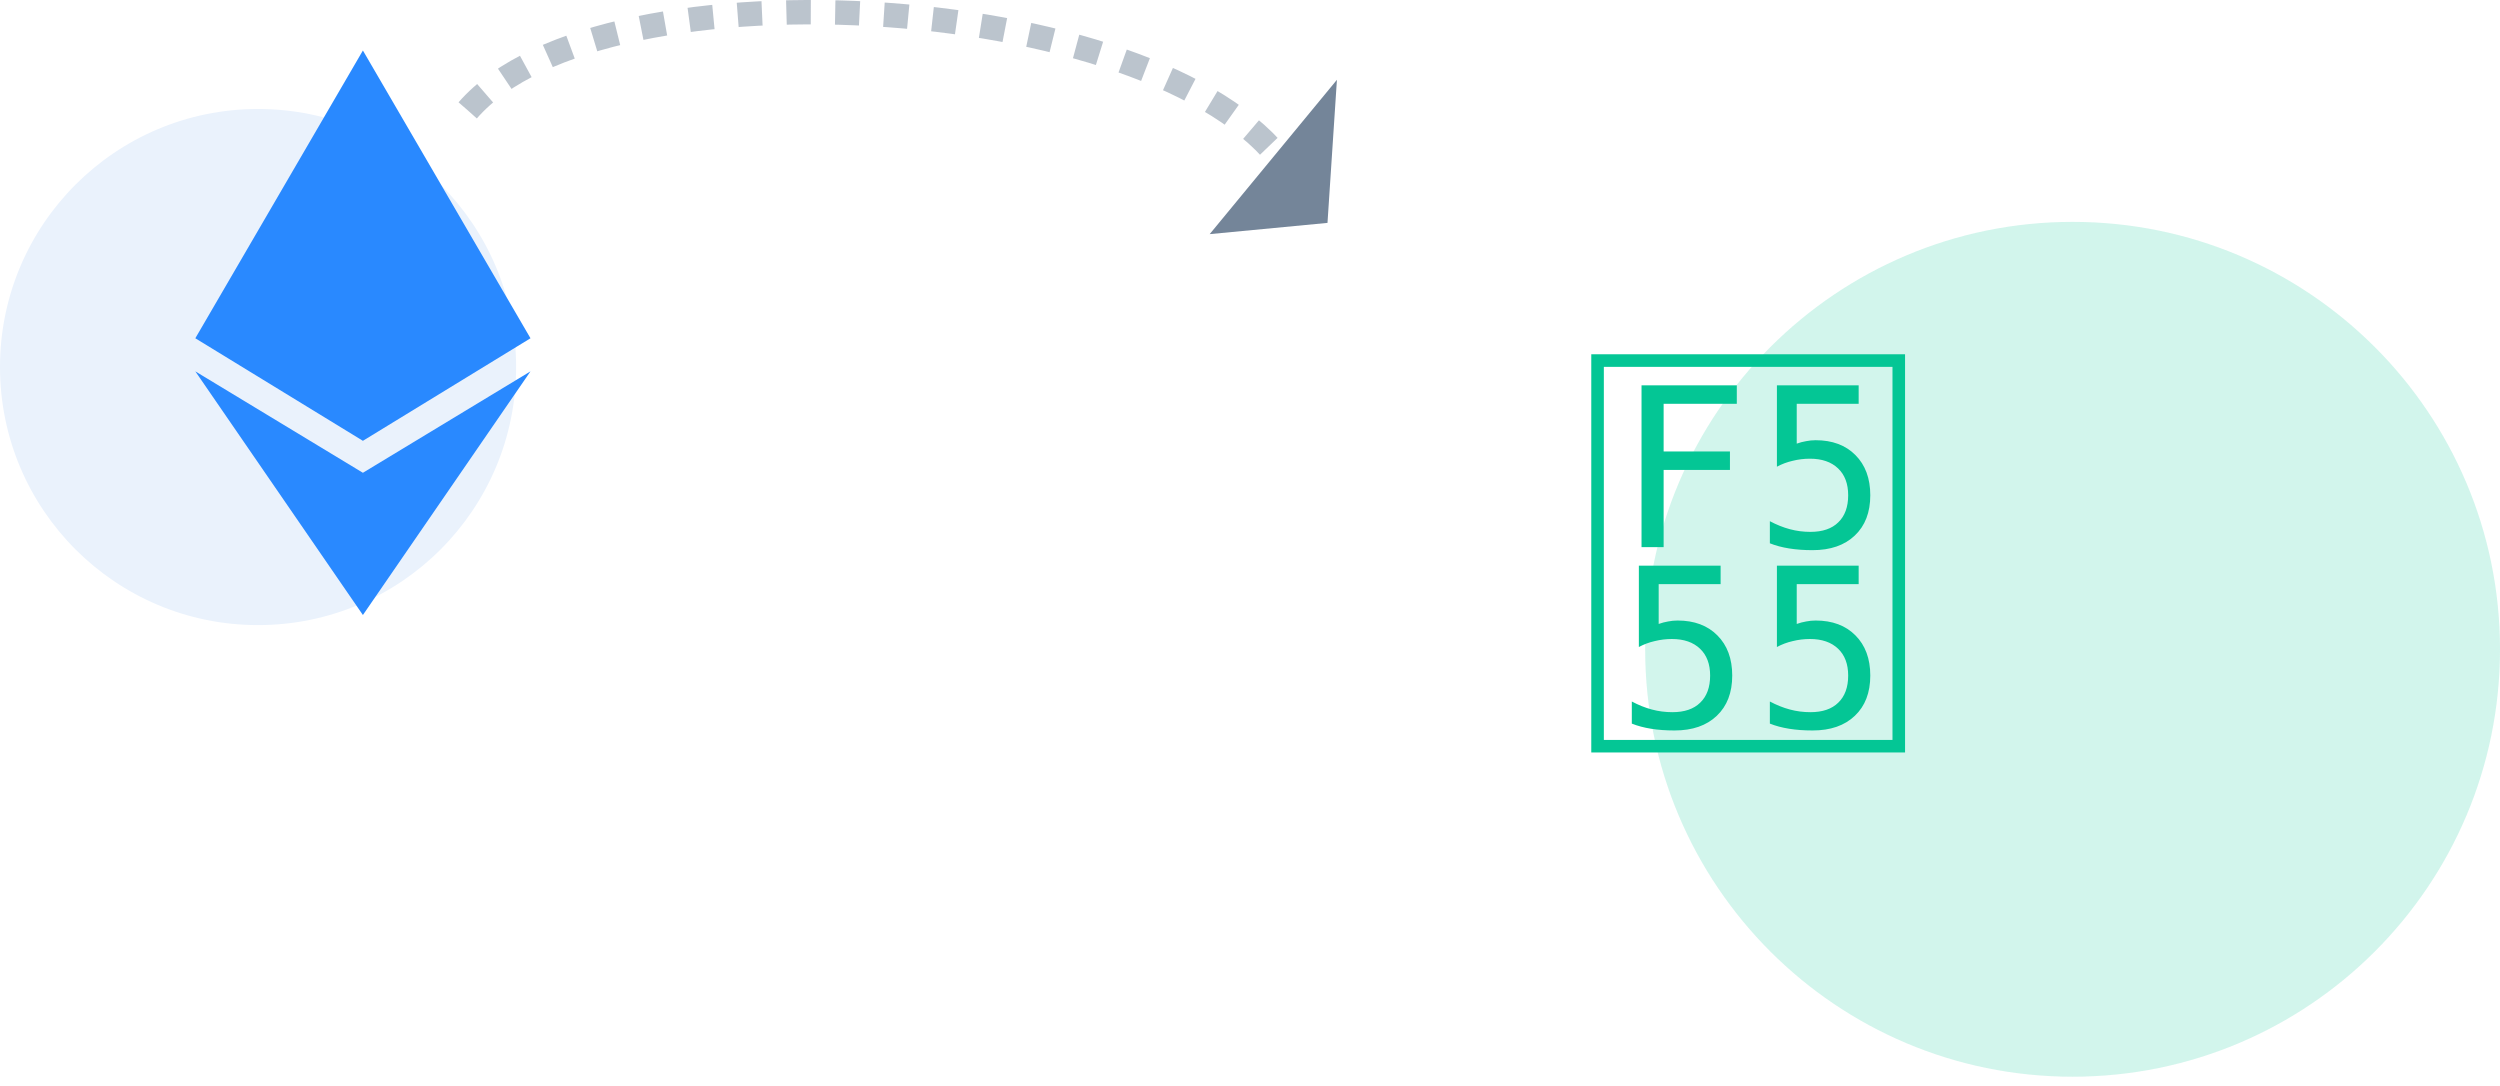
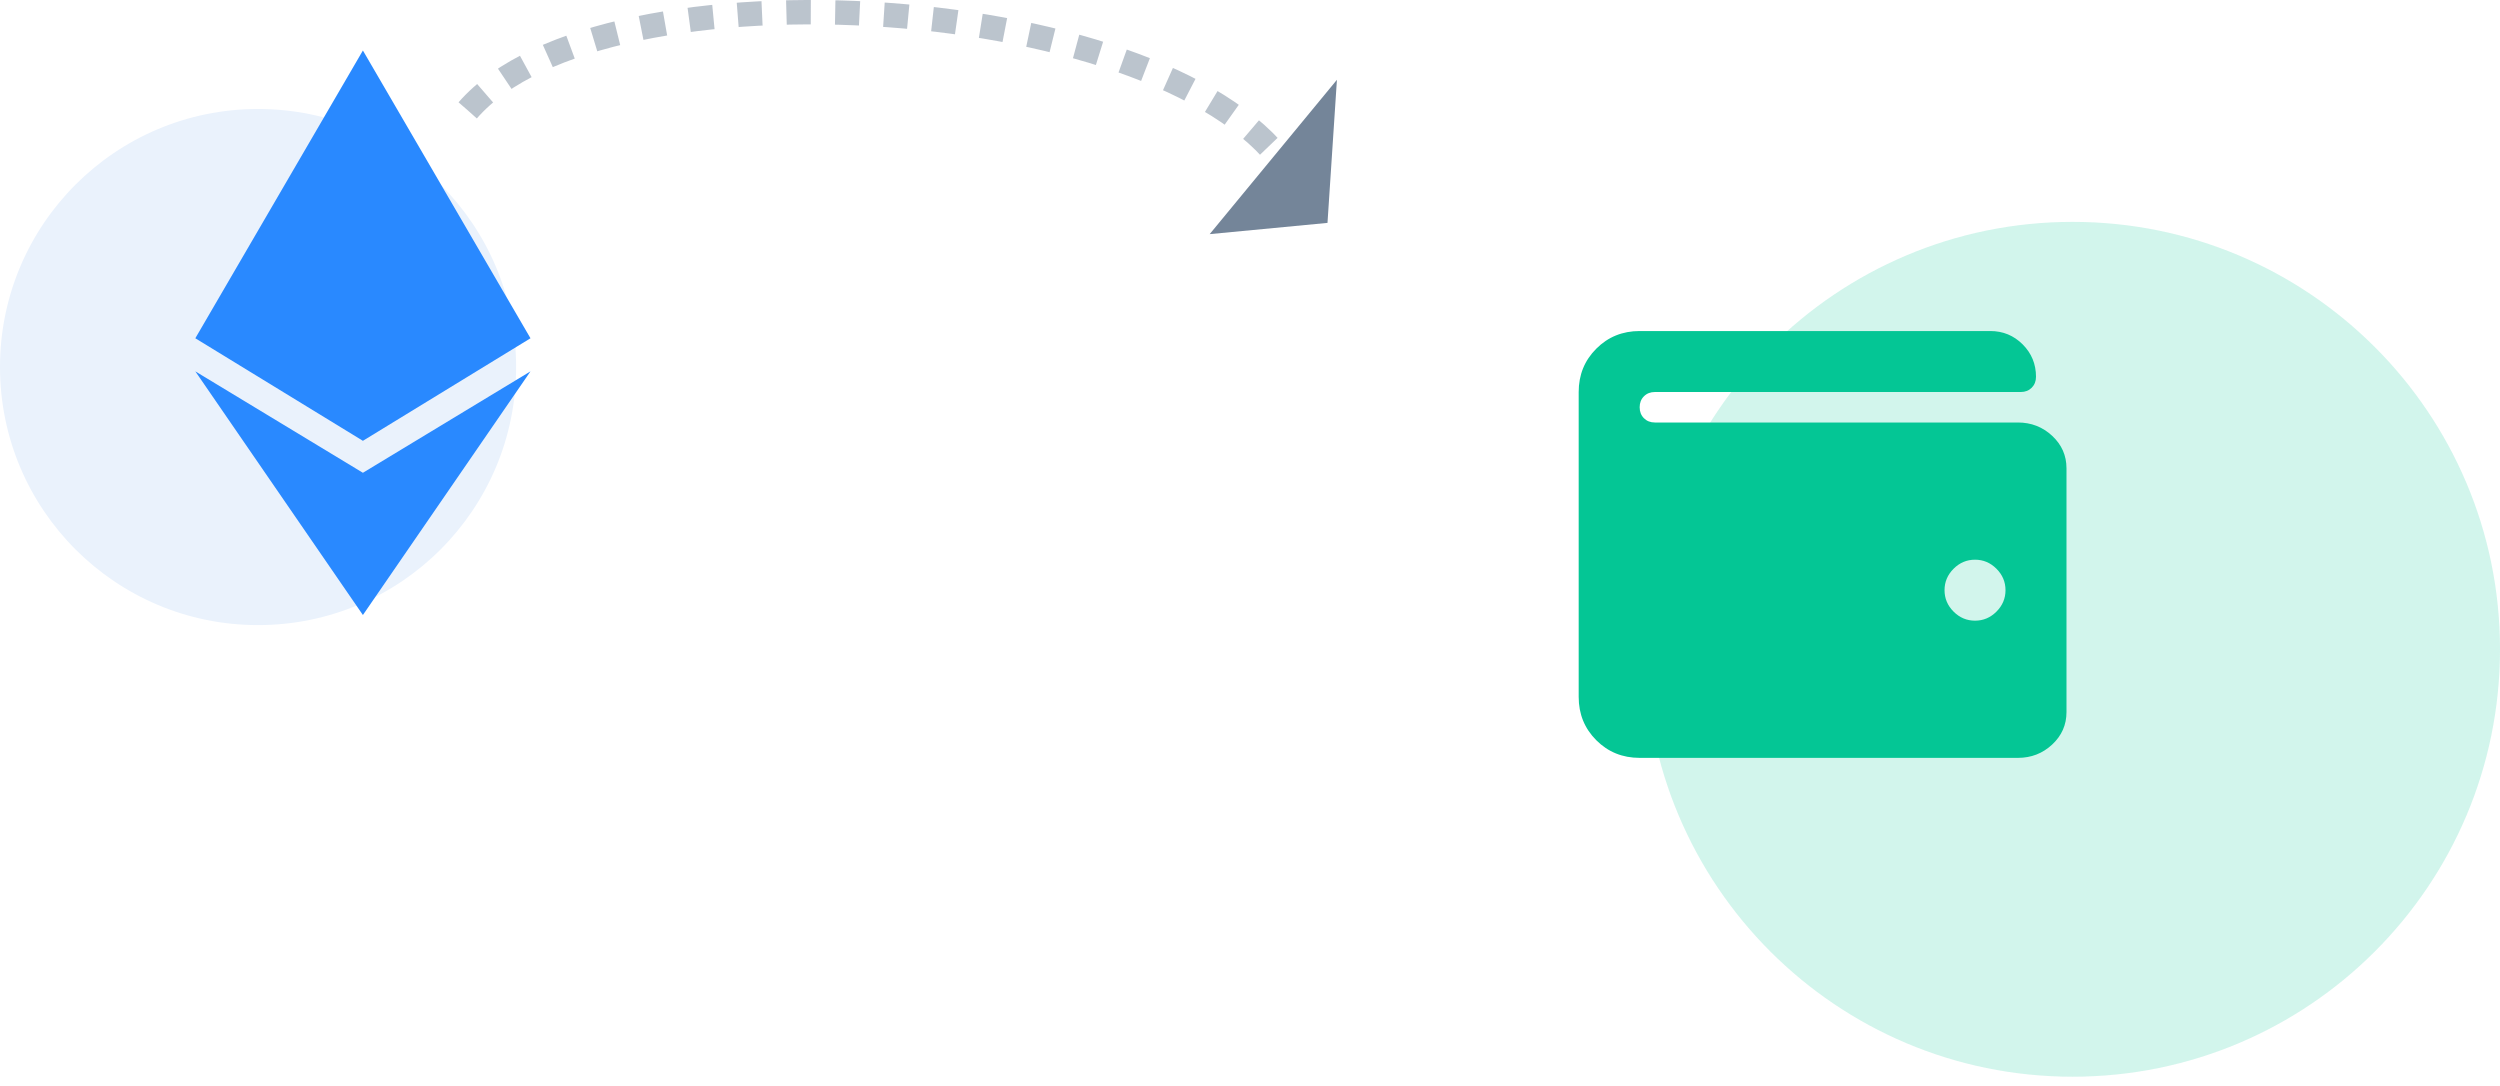
<svg xmlns="http://www.w3.org/2000/svg" width="205px" height="89px" viewBox="0 0 205 89" version="1.1">
  <g id="Page-1" stroke="none" stroke-width="1" fill="none" fill-rule="evenodd">
    <g id="Pop-up" transform="translate(-105, -216)">
      <g id="Group-17" transform="translate(30, 129)">
        <g id="Group-16" transform="translate(25, 88)">
          <g id="Group-19" transform="translate(50, -0)">
            <g id="Group-13">
              <path d="M38.355,8.046 C49.495,-4.785 96.633,-1.703 105.806,13.266" id="Path-5" stroke="#748599" stroke-width="2" opacity="0.488" stroke-dasharray="2" />
              <circle id="Oval-Copy" fill="#04C695" opacity="0.18" cx="169.952" cy="52.242" r="35.048" />
-               <text id="" font-family="FontAwesome5ProSolid, Font Awesome 5 Pro" font-size="40" font-weight="normal" fill="#04C695">
-                 <tspan x="129.452" y="58.645"></tspan>
-               </text>
+               <path d="M165.467,33.645 C166.561,33.645 167.498,34.01 168.28,34.739 C169.061,35.468 169.452,36.354 169.452,37.395 L169.452,57.395 C169.452,58.437 169.061,59.322 168.28,60.051 C167.498,60.781 166.561,61.145 165.467,61.145 L134.452,61.145 C133.045,61.145 131.86,60.663 130.897,59.7 C129.933,58.736 129.452,57.551 129.452,56.145 L129.452,31.145 C129.452,29.739 129.933,28.554 130.897,27.591 C131.86,26.627 133.045,26.145 134.452,26.145 L163.202,26.145 C164.243,26.145 165.129,26.51 165.858,27.239 C166.587,27.968 166.952,28.854 166.952,29.895 C166.952,30.26 166.834,30.559 166.6,30.794 C166.366,31.028 166.066,31.145 165.702,31.145 L135.702,31.145 C135.337,31.145 135.038,31.262 134.803,31.497 C134.569,31.731 134.452,32.031 134.452,32.395 C134.452,32.76 134.569,33.059 134.803,33.294 C135.038,33.528 135.337,33.645 135.702,33.645 L165.467,33.645 Z M161.952,49.895 C162.629,49.895 163.215,49.648 163.709,49.153 C164.204,48.658 164.452,48.072 164.452,47.395 C164.452,46.718 164.204,46.132 163.709,45.637 C163.215,45.143 162.629,44.895 161.952,44.895 C161.274,44.895 160.689,45.143 160.194,45.637 C159.699,46.132 159.452,46.718 159.452,47.395 C159.452,48.072 159.699,48.658 160.194,49.153 C160.689,49.648 161.274,49.895 161.952,49.895 Z" id="" fill="#04C695" />
              <circle id="Oval" fill="#EAF2FC" cx="21.161" cy="29.097" r="21.161" />
              <path d="M29.758,35.147 L16.016,26.738 L29.758,3.141 L43.5,26.738 L29.758,35.147 Z M29.758,37.768 L43.5,29.451 L29.758,49.431 L16.016,29.451 L29.758,37.768 Z" id="" fill="#2989FF" />
              <path d="M108.18,4.771 L109.863,16.41 L100.605,19.32" id="Path-6" fill="#748599" transform="translate(105.2338, 12.04541) rotate(12) translate(-105.2338, -12.04541) " />
            </g>
          </g>
        </g>
      </g>
    </g>
  </g>
</svg>
